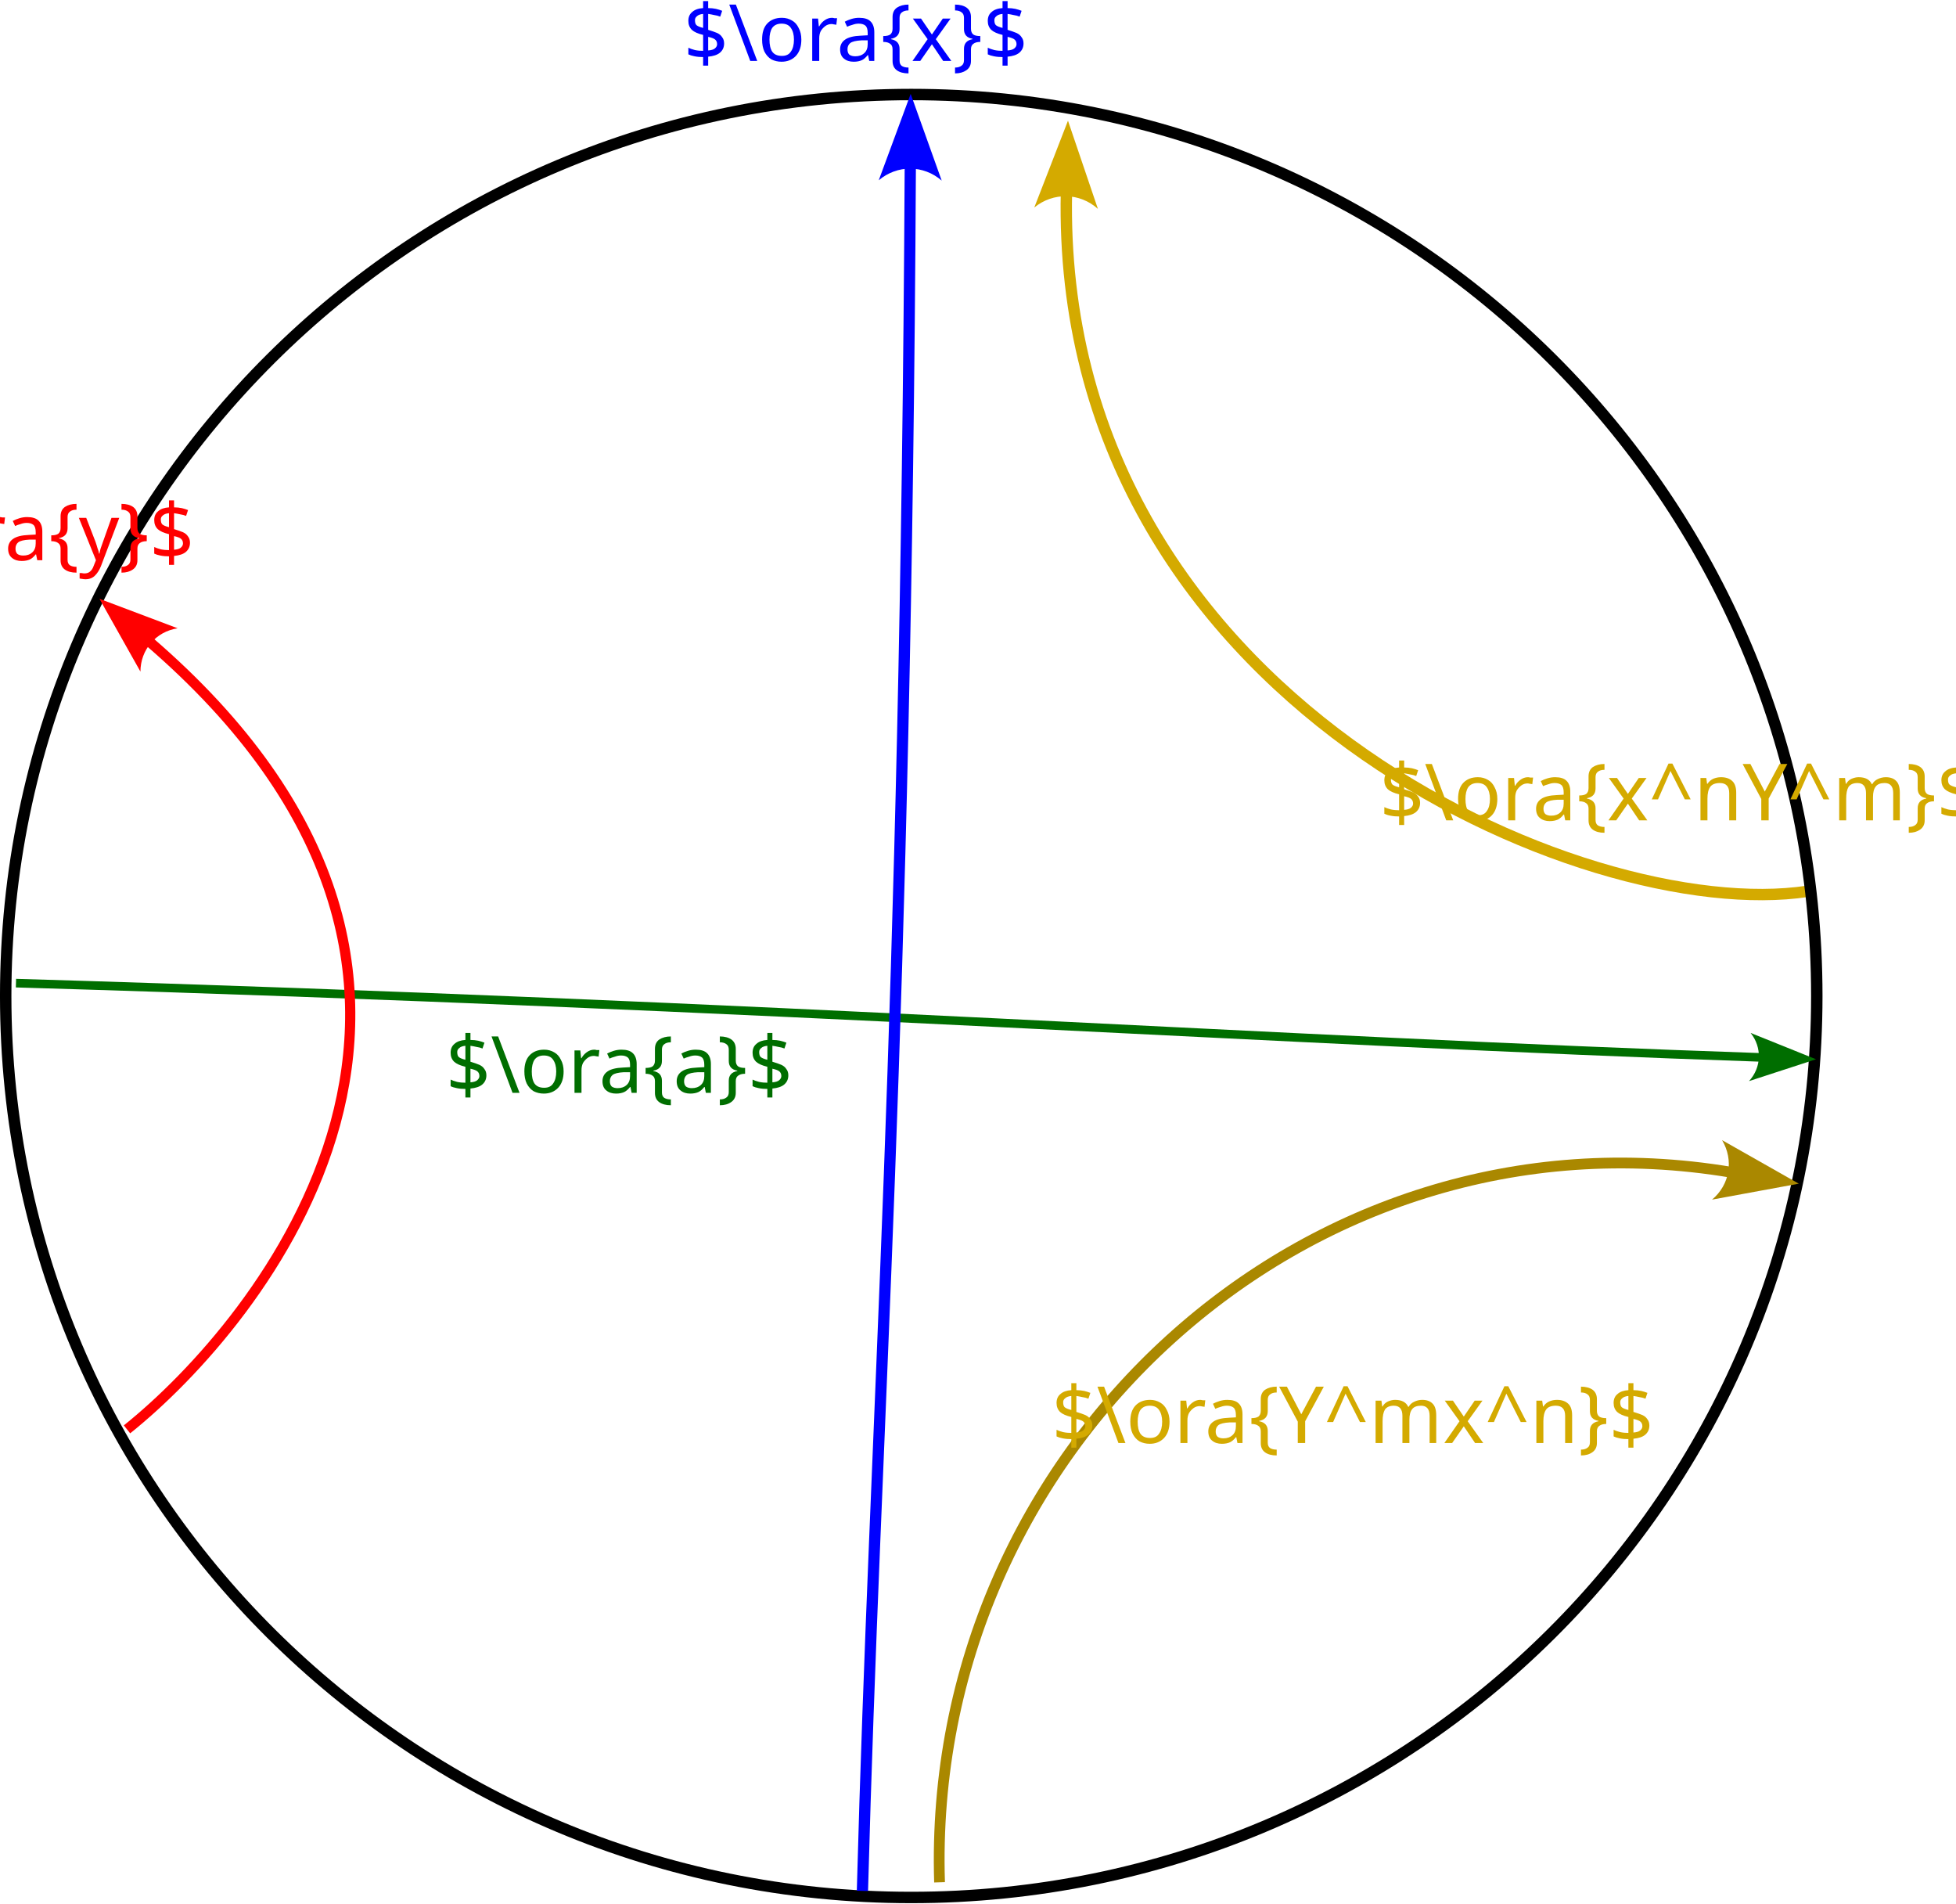
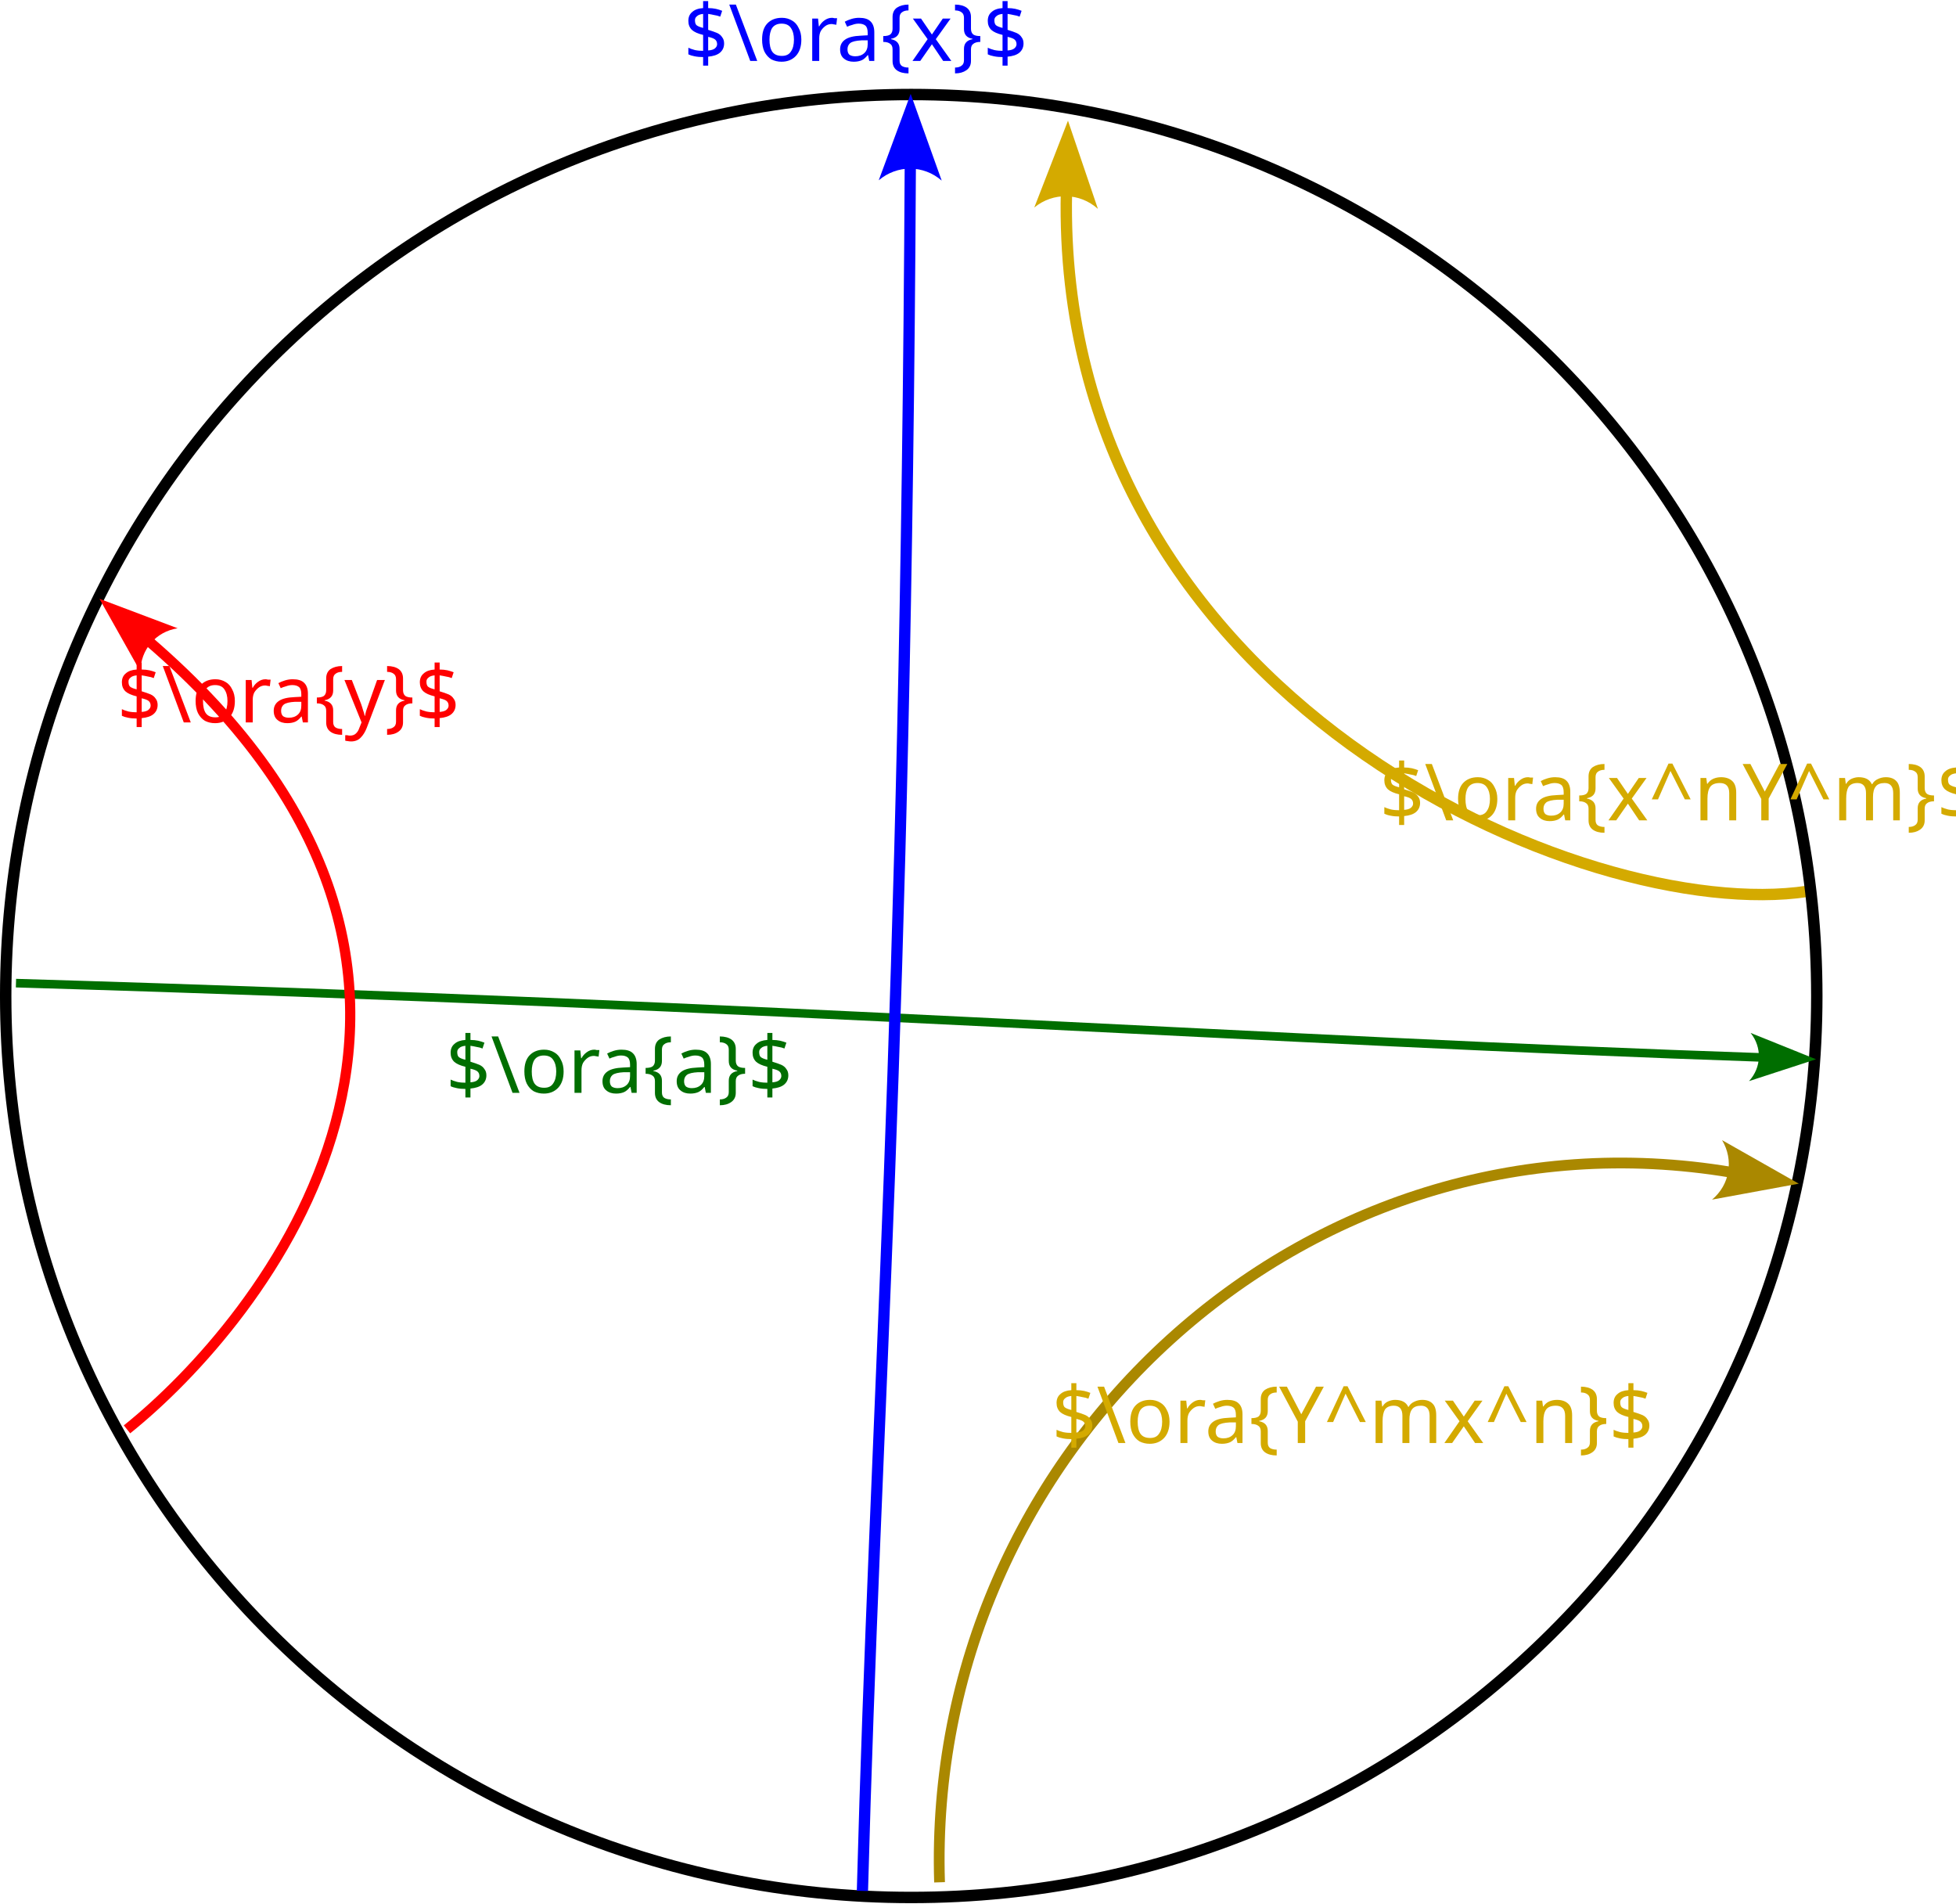
<svg xmlns="http://www.w3.org/2000/svg" width="3.096in" height="3.012in" viewBox="0 0 78.648 76.499" version="1.1" id="svg8">
  <defs id="defs2">
    <marker style="overflow:visible" id="marker1" refX="0" refY="0" orient="auto-start-reverse" markerWidth="1" markerHeight="1" viewBox="0 0 1 1" preserveAspectRatio="xMidYMid">
      <path transform="scale(0.7)" d="M -2,-4 9,0 -2,4 c 2,-2.33 2,-5.66 0,-8 z" style="fill:context-stroke;fill-rule:evenodd;stroke:none" id="path1" />
    </marker>
    <rect x="173.746" y="-48.487" width="370.726" height="135.36" id="rect10" />
    <marker style="overflow:visible" id="marker10" refX="0" refY="0" orient="auto-start-reverse" markerWidth="1" markerHeight="1" viewBox="0 0 1 1" preserveAspectRatio="xMidYMid">
      <path transform="scale(0.7)" d="M -2,-4 9,0 -2,4 c 2,-2.33 2,-5.66 0,-8 z" style="fill:context-stroke;fill-rule:evenodd;stroke:none" id="path10" />
    </marker>
    <marker style="overflow:visible" id="marker8" refX="0" refY="0" orient="auto-start-reverse" markerWidth="1" markerHeight="1" viewBox="0 0 1 1" preserveAspectRatio="xMidYMid">
      <path transform="scale(0.7)" d="M -2,-4 9,0 -2,4 c 2,-2.33 2,-5.66 0,-8 z" style="fill:context-stroke;fill-rule:evenodd;stroke:none" id="path8" />
    </marker>
    <marker style="overflow:visible" id="ConcaveTriangle" refX="0" refY="0" orient="auto-start-reverse" markerWidth="1" markerHeight="1" viewBox="0 0 1 1" preserveAspectRatio="xMidYMid">
      <path transform="scale(0.7)" d="M -2,-4 9,0 -2,4 c 2,-2.33 2,-5.66 0,-8 z" style="fill:context-stroke;fill-rule:evenodd;stroke:none" id="path7" />
    </marker>
    <rect x="644.477" y="100.005" width="63.64" height="68.69" id="rect4" />
    <marker style="overflow:visible" id="marker2263" refX="0" refY="0" orient="auto">
      <path transform="scale(0.8)" style="fill:none;fill-opacity:0.75;fill-rule:evenodd;stroke:#e37600;stroke-width:1pt;stroke-opacity:1" d="M 0,5.65 V -5.65" id="path2261" />
    </marker>
    <marker style="overflow:visible" id="DotS" refX="0" refY="0" orient="auto">
      <path transform="matrix(0.2,0,0,0.2,1.48,0.2)" style="fill:#e37600;fill-opacity:1;fill-rule:evenodd;stroke:#e37600;stroke-width:1pt;stroke-opacity:1" d="m -2.5,-1 c 0,2.76 -2.24,5 -5,5 -2.76,0 -5,-2.24 -5,-5 0,-2.76 2.24,-5 5,-5 2.76,0 5,2.24 5,5 z" id="path906" />
    </marker>
    <marker style="overflow:visible" id="marker1201" refX="0" refY="0" orient="auto">
      <path transform="matrix(-0.4,0,0,-0.4,-4,0)" style="fill:#0000ff;fill-opacity:1;fill-rule:evenodd;stroke:#0000ff;stroke-width:1pt;stroke-opacity:1" d="M 0,0 5,-5 -12.5,0 5,5 Z" id="path1199" />
    </marker>
    <marker style="overflow:visible" id="Arrow1Lend" refX="0" refY="0" orient="auto">
      <path transform="matrix(-0.8,0,0,-0.8,-10,0)" style="fill:#0000ff;fill-opacity:1;fill-rule:evenodd;stroke:#0000ff;stroke-width:1pt;stroke-opacity:1" d="M 0,0 5,-5 -12.5,0 5,5 Z" id="path842" />
    </marker>
    <marker style="overflow:visible" id="marker1123" refX="0" refY="0" orient="auto">
      <path transform="matrix(-0.4,0,0,-0.4,-4,0)" style="fill:#0000ff;fill-opacity:1;fill-rule:evenodd;stroke:#0000ff;stroke-width:1pt;stroke-opacity:1" d="M 0,0 5,-5 -12.5,0 5,5 Z" id="path1121" />
    </marker>
    <marker style="overflow:visible" id="Arrow1Mend" refX="0" refY="0" orient="auto">
      <path transform="matrix(-0.4,0,0,-0.4,-4,0)" style="fill:#0000ff;fill-opacity:1;fill-rule:evenodd;stroke:#0000ff;stroke-width:1pt;stroke-opacity:1" d="M 0,0 5,-5 -12.5,0 5,5 Z" id="path848" />
    </marker>
    <rect x="644.477" y="100.005" width="63.64" height="68.69" id="rect4-5" />
    <rect x="644.477" y="100.005" width="63.64" height="68.69" id="rect4-5-6" />
    <rect x="644.477" y="100.005" width="63.64" height="68.69" id="rect4-5-6-1" />
    <rect x="644.477" y="100.005" width="63.64" height="68.69" id="rect4-5-6-1-0" />
    <pattern id="EMFhbasepattern" patternUnits="userSpaceOnUse" width="6" height="6" x="0" y="0" />
  </defs>
  <g id="layer1" transform="translate(-47.36896,-31.91288)">
    <path style="fill:none;stroke:#d4aa00;stroke-width:0.457;stroke-linecap:butt;stroke-linejoin:miter;stroke-miterlimit:4;stroke-dasharray:none;stroke-opacity:1;marker-end:url(#marker8)" d="M 120.046,67.736 C 111.152,69.088 89.812,59.979 90.249,39.635" id="path1393-8-5" />
    <ellipse style="fill:none;stroke:#000000;stroke-width:0.459;stroke-miterlimit:4;stroke-dasharray:none;stroke-opacity:1" id="path833" cx="84.009" cy="71.944" rx="36.411" ry="36.239" />
    <path style="fill:none;stroke:#006e00;stroke-width:0.346;stroke-linecap:butt;stroke-linejoin:miter;stroke-miterlimit:4;stroke-dasharray:none;stroke-opacity:1;marker-end:url(#marker8)" d="m 48.011,71.427 c 31.192,0.921 50.696,2.329 70.2,2.987" id="path835" />
    <path style="fill:none;stroke:#0000ff;stroke-width:0.452;stroke-linecap:butt;stroke-linejoin:miter;stroke-miterlimit:4;stroke-dasharray:none;stroke-opacity:1;marker-start:url(#marker10)" d="M 83.971,38.526 C 83.789,73.398 82.56,88.719 82.046,107.918" id="path1393-8" />
    <text xml:space="preserve" style="font-style:normal;font-weight:normal;font-size:3.175px;line-height:1.25;font-family:sans-serif;text-align:center;text-anchor:middle;fill:#000000;fill-opacity:1;stroke:none;stroke-width:0.121;stroke-dasharray:none" x="83.833" y="34.356" id="text1461-5-3">
      <tspan id="tspan1459-0-1" x="83.833" y="34.356" style="font-size:3.175px;text-align:center;text-anchor:middle;fill:#0000ff;fill-opacity:1;stroke-width:0.121;stroke-dasharray:none">$\ora{x}$</tspan>
    </text>
    <path style="fill:none;stroke:#aa8800;stroke-width:0.433;stroke-linecap:butt;stroke-linejoin:miter;stroke-miterlimit:4;stroke-dasharray:none;stroke-opacity:1;marker-start:url(#marker1)" d="M 117.007,79.035 C 99.833,76.14 84.595,90.306 85.147,107.573" id="path1393-8-5-2" />
    <path style="fill:none;stroke:#ff0000;stroke-width:0.41;stroke-linecap:butt;stroke-linejoin:miter;stroke-miterlimit:4;stroke-dasharray:none;stroke-opacity:1;marker-start:url(#ConcaveTriangle)" d="m 53.328,57.659 c 15.926,13.672 4.434,27.477 -0.853,31.706" id="path1393-8-53" />
-     <text xml:space="preserve" style="font-style:normal;font-weight:normal;font-size:3.175px;line-height:1.25;font-family:sans-serif;text-align:center;text-anchor:middle;fill:#000000;fill-opacity:1;stroke:none;stroke-width:0.121" x="50.349" y="54.423" id="text1461-5-3-3">
-       <tspan id="tspan1459-0-1-9" x="50.349" y="54.423" style="font-size:3.175px;text-align:center;text-anchor:middle;fill:#ff0000;fill-opacity:1;stroke-width:0.121">$\ora{y}$</tspan>
+     <text xml:space="preserve" style="font-style:normal;font-weight:normal;font-size:3.175px;line-height:1.25;font-family:sans-serif;text-align:center;text-anchor:middle;fill:#000000;fill-opacity:1;stroke:none;stroke-width:0.121" x="61.027" y="60.943" id="text1461-5-3-3">
+       <tspan id="tspan1459-0-1-9" x="61.027" y="60.943" style="font-size:3.175px;text-align:center;text-anchor:middle;fill:#ff0000;fill-opacity:1;stroke-width:0.121">$\ora{y}$</tspan>
    </text>
    <text xml:space="preserve" style="font-style:normal;font-weight:normal;font-size:3.175px;line-height:1.25;font-family:sans-serif;text-align:center;text-anchor:middle;fill:#006e00;fill-opacity:1;stroke:none;stroke-width:0.121" x="74.325" y="75.834" id="text1461-5-3-3-8">
      <tspan id="tspan1459-0-1-9-6" x="74.325" y="75.834" style="font-size:3.175px;text-align:center;text-anchor:middle;fill:#006e00;fill-opacity:1;stroke-width:0.121">$\ora{a}$</tspan>
    </text>
    <text xml:space="preserve" style="font-style:normal;font-weight:normal;font-size:3.175px;line-height:1.25;font-family:sans-serif;text-align:center;text-anchor:middle;fill:#d4aa00;fill-opacity:1;stroke:none;stroke-width:0.121;stroke-dasharray:none" x="116.999" y="64.882" id="text1461-8">
      <tspan id="tspan1459-8" x="116.999" y="64.882" style="font-size:3.175px;text-align:center;text-anchor:middle;fill:#d4aa00;fill-opacity:1;stroke-width:0.121;stroke-dasharray:none">$\ora{x^nY^m}$</tspan>
    </text>
    <text xml:space="preserve" transform="matrix(0.2645833,0,0,0.2645833,45.49649,33.41965)" id="text10" style="font-size:12px;line-height:0.88;text-align:center;white-space:pre;shape-inside:url(#rect10);display:inline;fill:#aa8800;stroke:#aa8800;stroke-width:3.262;stroke-dasharray:1.134, 3.402;stroke-opacity:1" />
    <text xml:space="preserve" style="font-style:normal;font-weight:normal;font-size:3.175px;line-height:1.25;font-family:sans-serif;text-align:center;text-anchor:middle;fill:#d4aa00;fill-opacity:1;stroke:none;stroke-width:0.121;stroke-dasharray:none" x="103.82" y="89.914" id="text1461-8-6">
      <tspan id="tspan1459-8-4" x="103.82" y="89.914" style="font-size:3.175px;text-align:center;text-anchor:middle;fill:#d4aa00;fill-opacity:1;stroke-width:0.121;stroke-dasharray:none">$\ora{Y^mx^n}$</tspan>
    </text>
  </g>
</svg>
